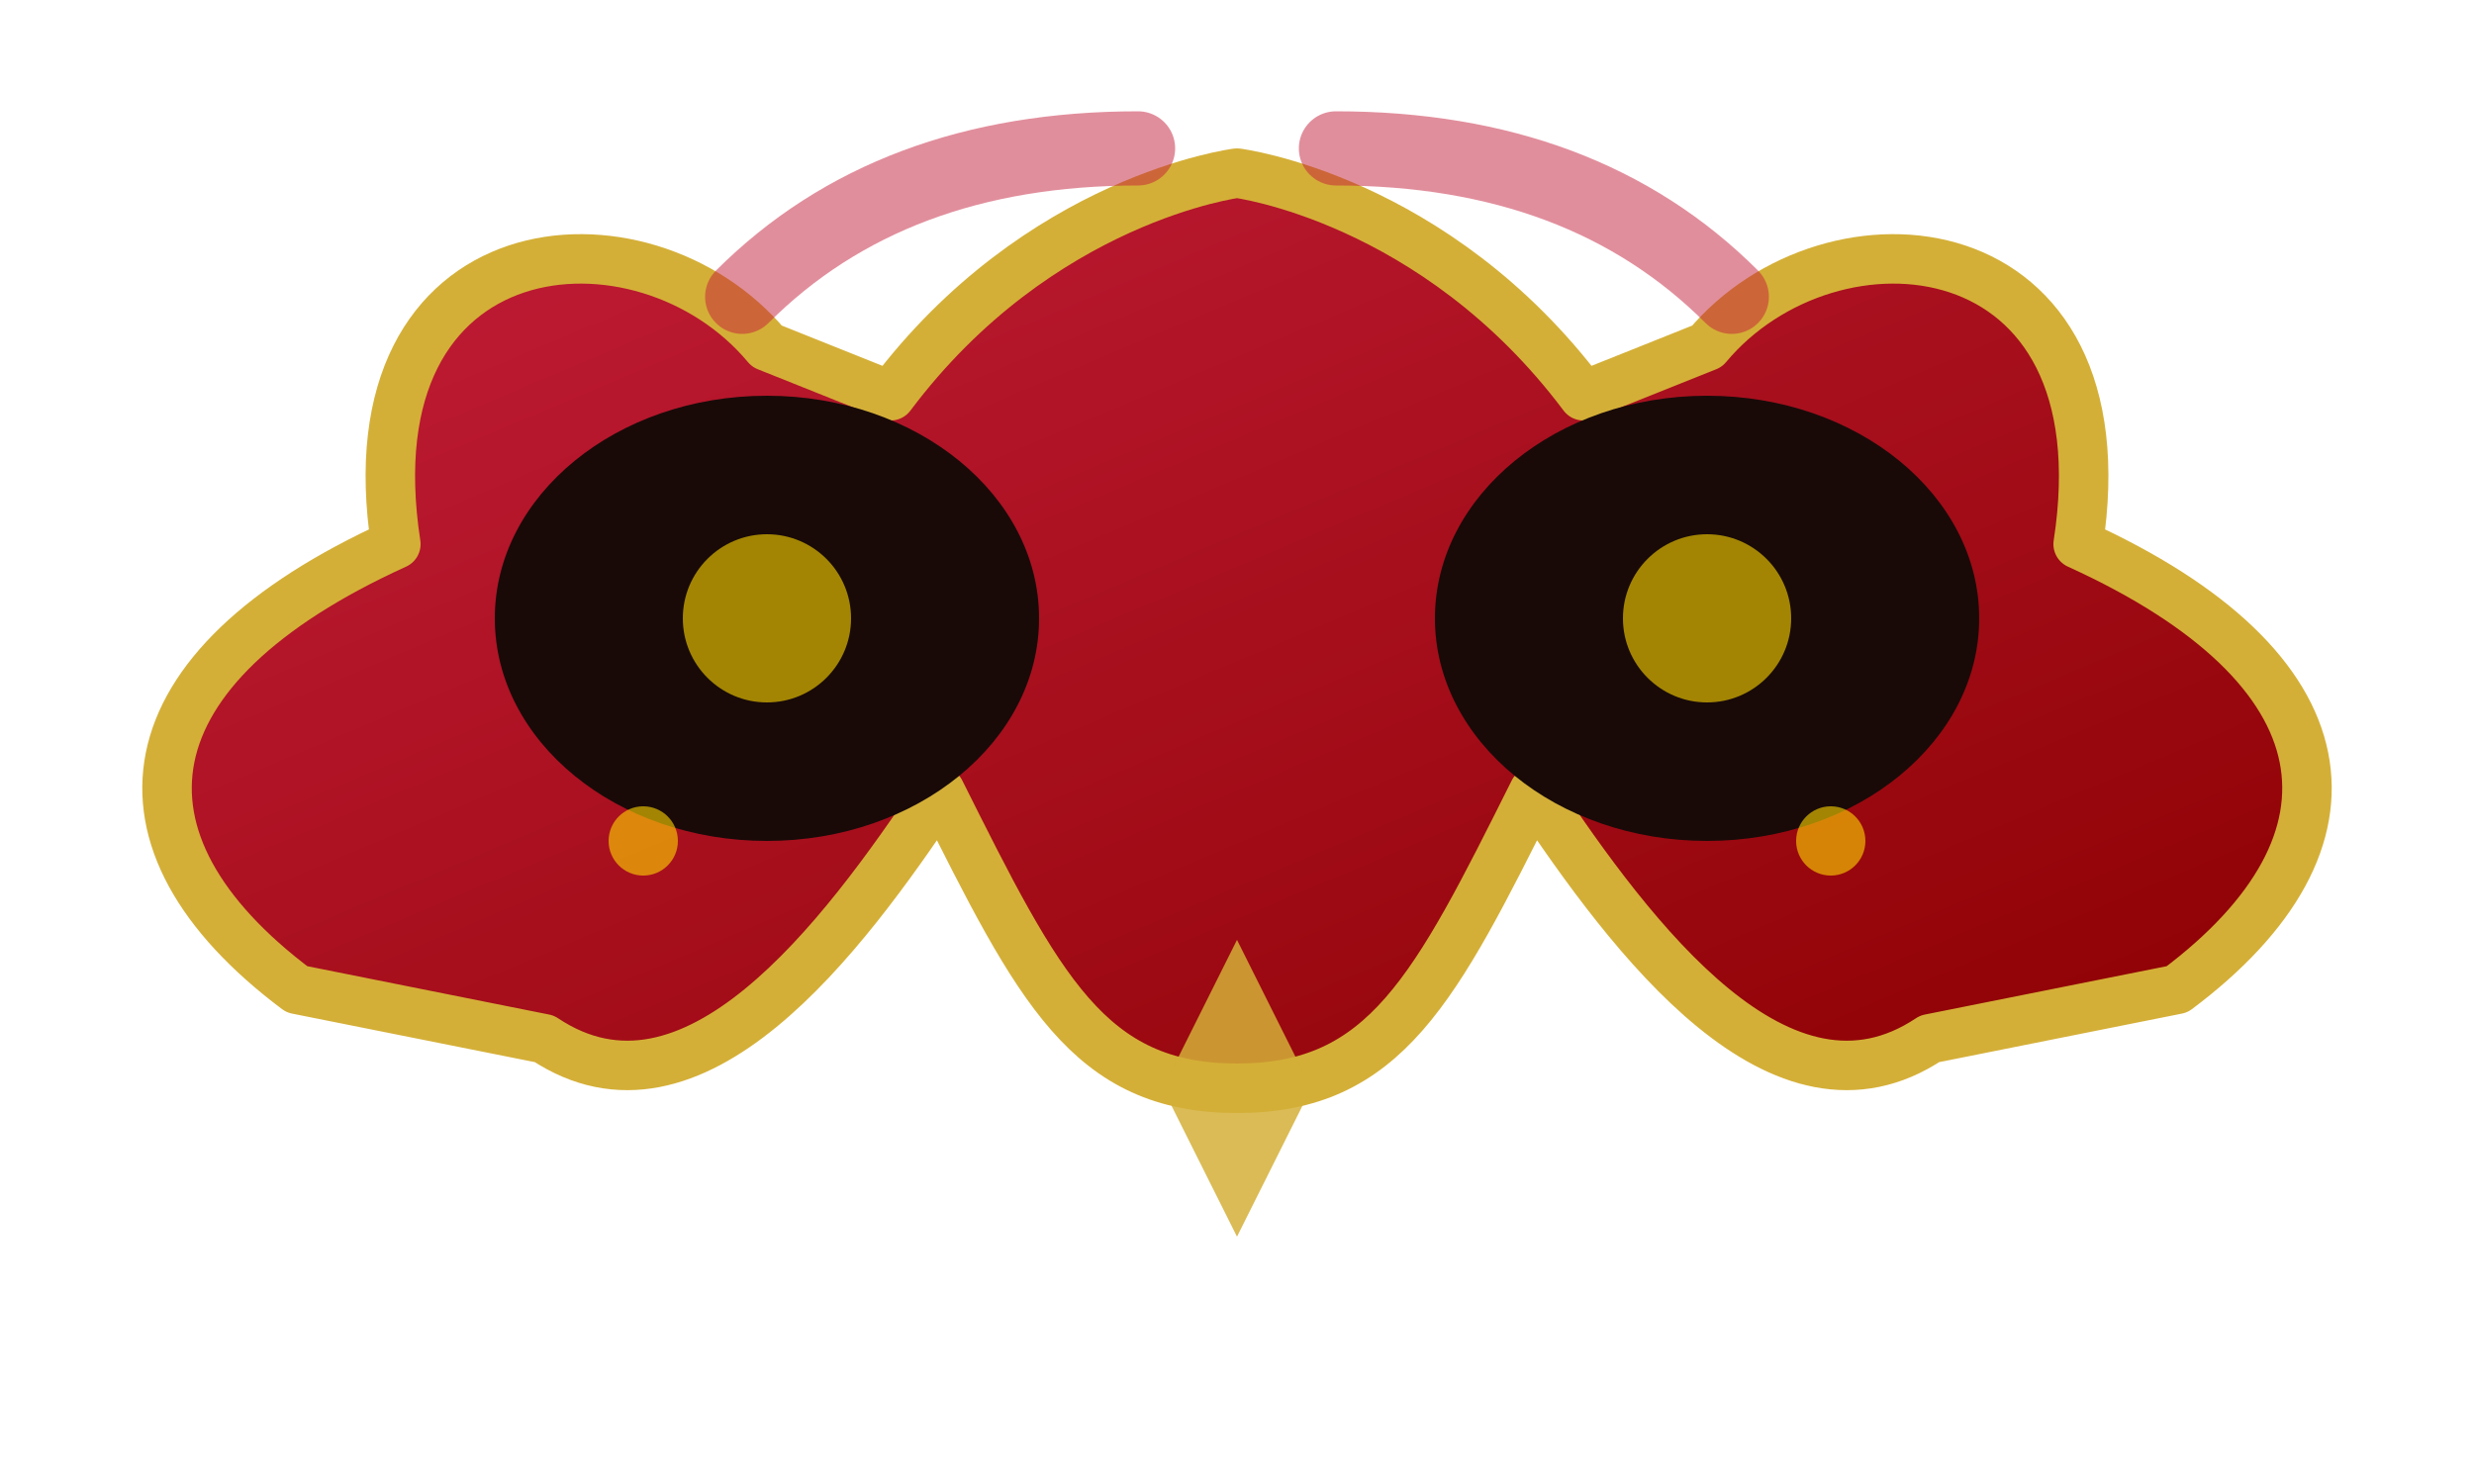
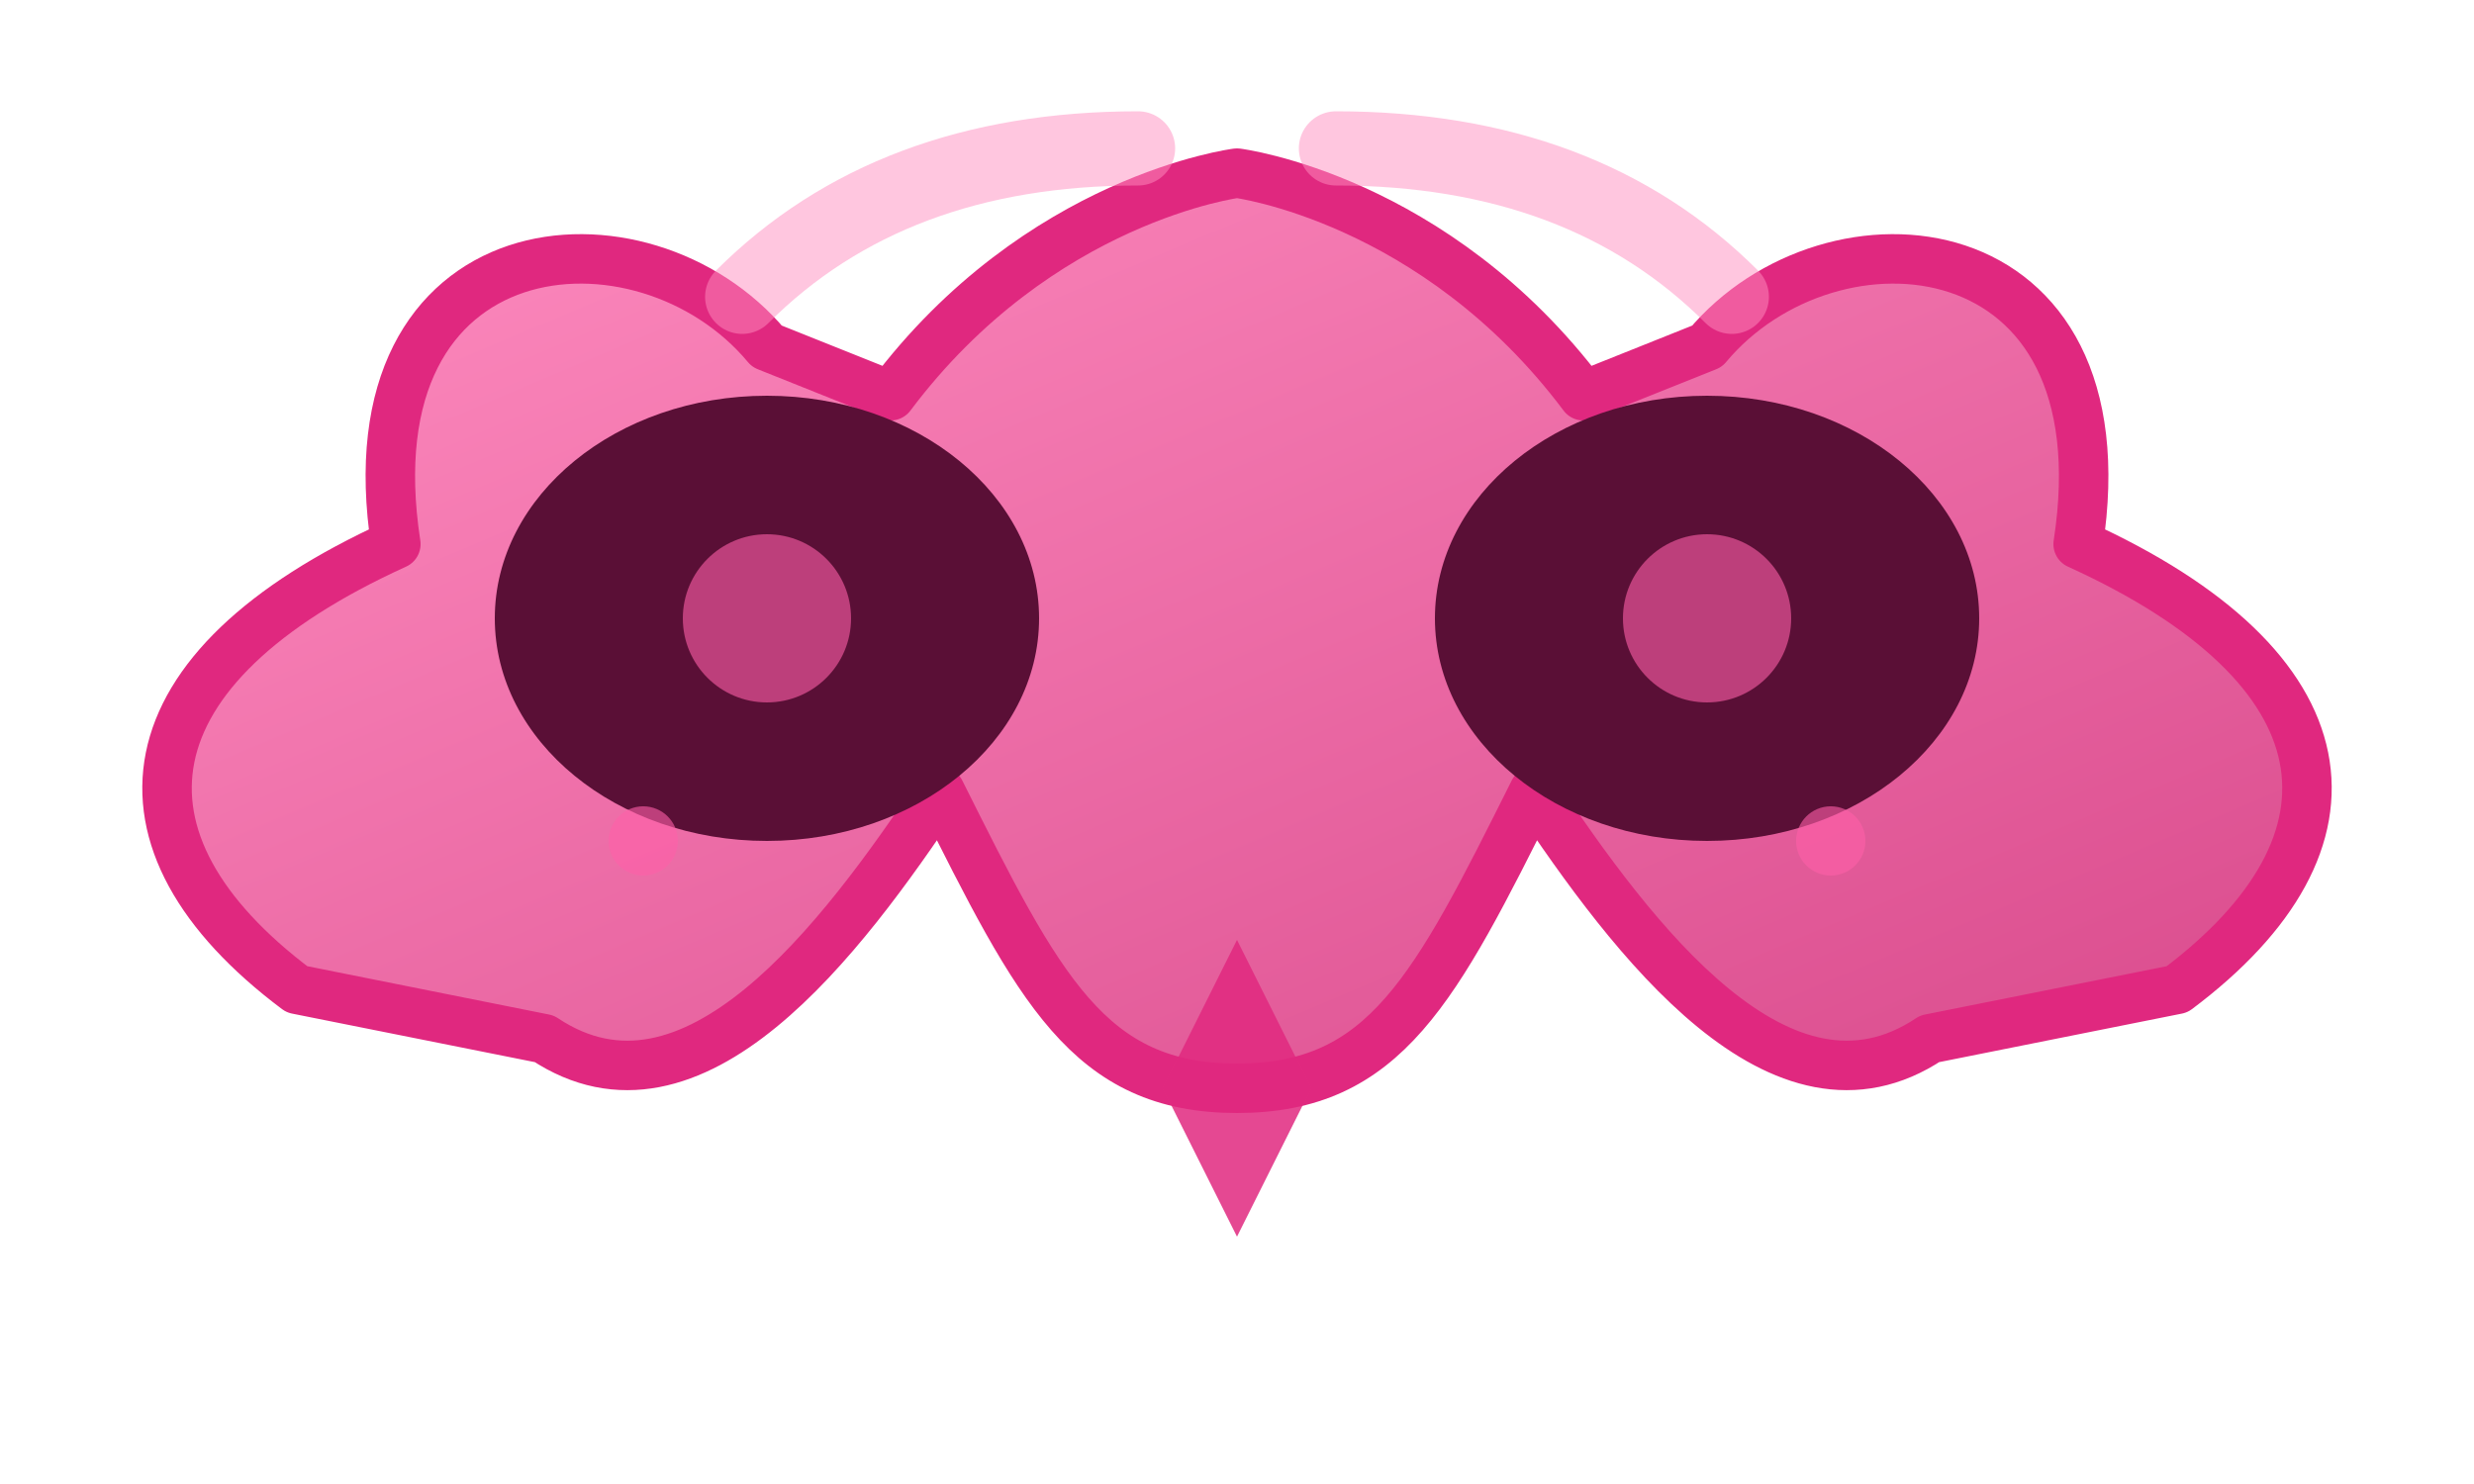
<svg xmlns="http://www.w3.org/2000/svg" viewBox="0 0 100 60" fill="none">
  <defs>
    <linearGradient id="mg" x1="0" y1="0" x2="1" y2="1">
-       <stop offset="0" stop-color="#C41E3A" />
-       <stop offset="1" stop-color="#8B0000" />
+       <stop offset="0" stop-color="#FF8DC0" />
+       <stop offset="1" stop-color="#D94A8C" />
    </linearGradient>
  </defs>
-   <path d="M16 22 C14 9 26 8 31 14 L36 16 C42 8 50 7 50 7 C50 7 58 8 64 16 L69 14 C74 8 86 9 84 22 C95 27 96 34 88 40 L78 42 C72 46 66 38 62 32 C58 40 56 44 50 44 C44 44 42 40 38 32 C34 38 28 46 22 42 L12 40 C4 34 5 27 16 22 Z" fill="url(#mg)" stroke="#D4AF37" stroke-width="2" stroke-linejoin="round" />
-   <ellipse cx="31" cy="25" rx="11" ry="9" fill="#190A08" />
-   <ellipse cx="69" cy="25" rx="11" ry="9" fill="#190A08" />
-   <circle cx="31" cy="25" r="3.4" fill="#FFD700" opacity="0.6" />
-   <circle cx="69" cy="25" r="3.4" fill="#FFD700" opacity="0.6" />
-   <path d="M50 38 L53 44 L50 50 L47 44 Z" fill="#D4AF37" opacity="0.85" />
-   <path d="M30 12 Q36 6 46 6" fill="none" stroke="#C41E3A" stroke-width="3" stroke-linecap="round" opacity="0.5" />
-   <path d="M70 12 Q64 6 54 6" fill="none" stroke="#C41E3A" stroke-width="3" stroke-linecap="round" opacity="0.5" />
-   <circle cx="26" cy="34" r="1.4" fill="#FFD700" opacity="0.6" />
-   <circle cx="74" cy="34" r="1.4" fill="#FFD700" opacity="0.6" />
+   <path d="M16 22 C14 9 26 8 31 14 L36 16 C42 8 50 7 50 7 C50 7 58 8 64 16 L69 14 C74 8 86 9 84 22 C95 27 96 34 88 40 L78 42 C72 46 66 38 62 32 C58 40 56 44 50 44 C44 44 42 40 38 32 C34 38 28 46 22 42 L12 40 C4 34 5 27 16 22 Z" fill="url(#mg)" stroke="#E0287F" stroke-width="2" stroke-linejoin="round" />
+   <ellipse cx="31" cy="25" rx="11" ry="9" fill="#5A0F36" />
+   <ellipse cx="69" cy="25" rx="11" ry="9" fill="#5A0F36" />
+   <circle cx="31" cy="25" r="3.4" fill="#FF5FA8" opacity="0.6" />
+   <circle cx="69" cy="25" r="3.4" fill="#FF5FA8" opacity="0.6" />
+   <path d="M50 38 L53 44 L50 50 L47 44 Z" fill="#E0287F" opacity="0.85" />
+   <path d="M30 12 Q36 6 46 6" fill="none" stroke="#FF8DC0" stroke-width="3" stroke-linecap="round" opacity="0.5" />
+   <path d="M70 12 Q64 6 54 6" fill="none" stroke="#FF8DC0" stroke-width="3" stroke-linecap="round" opacity="0.5" />
+   <circle cx="26" cy="34" r="1.4" fill="#FF5FA8" opacity="0.6" />
+   <circle cx="74" cy="34" r="1.4" fill="#FF5FA8" opacity="0.6" />
</svg>
